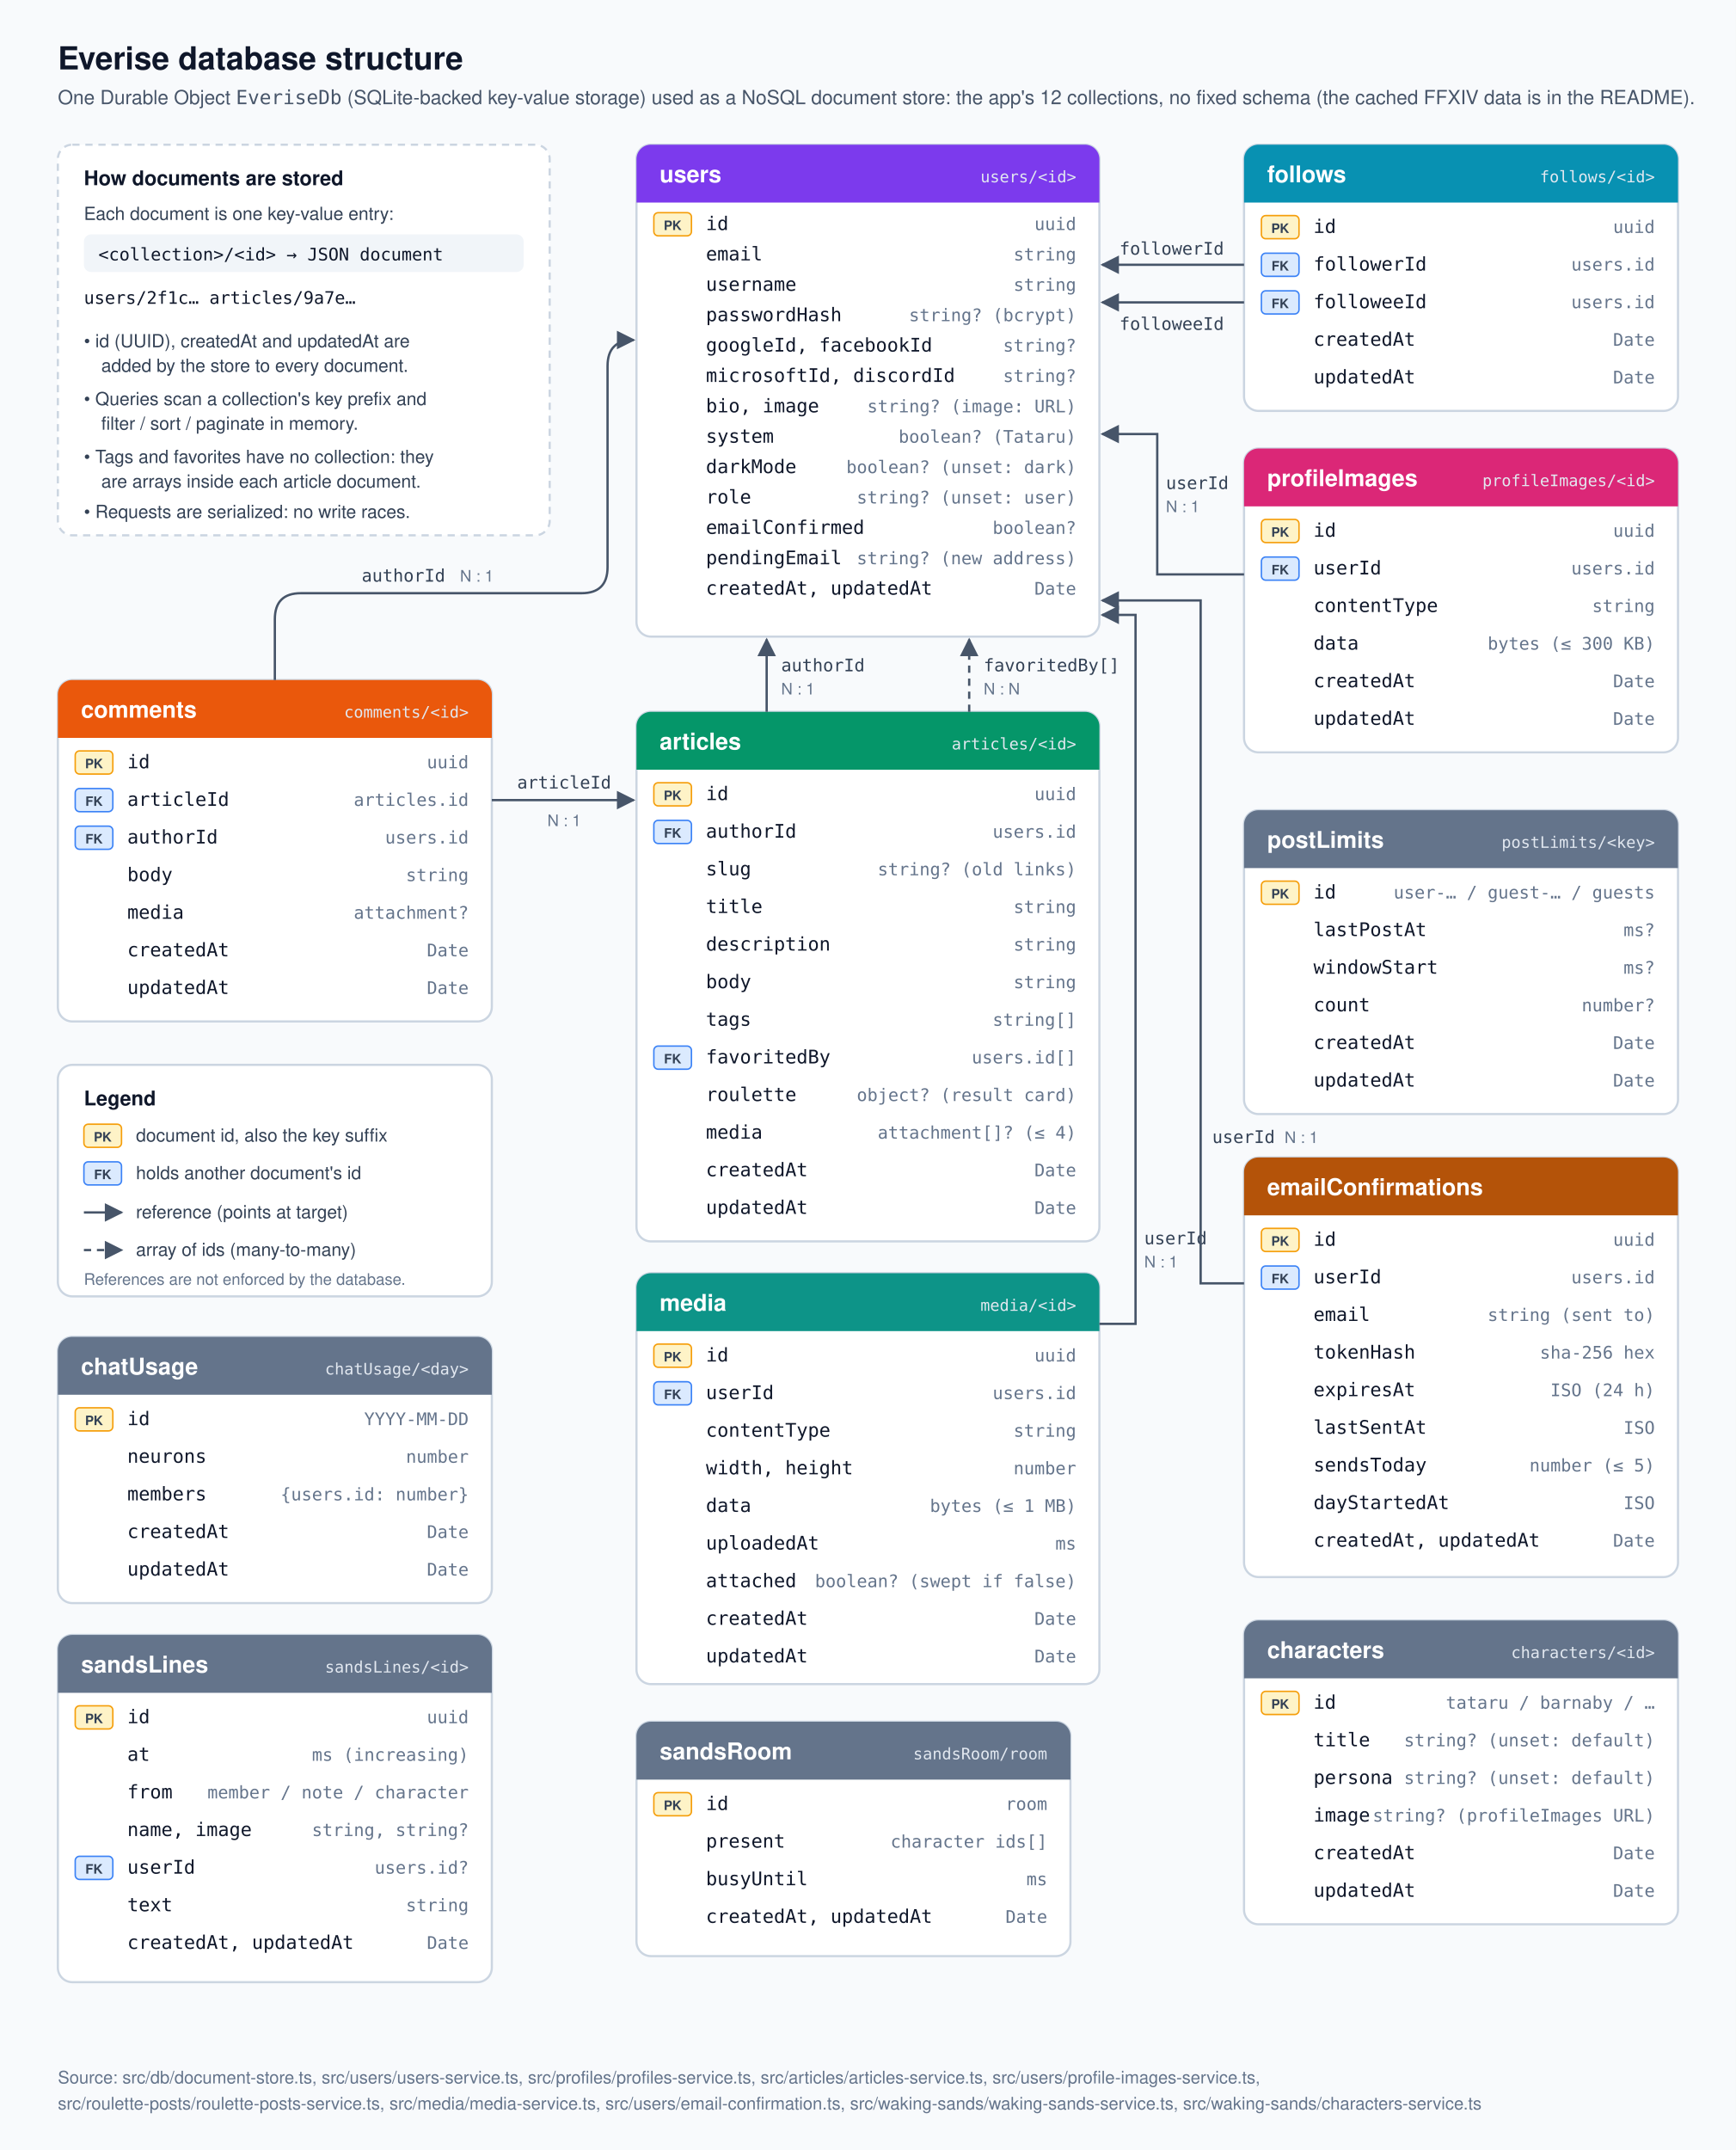
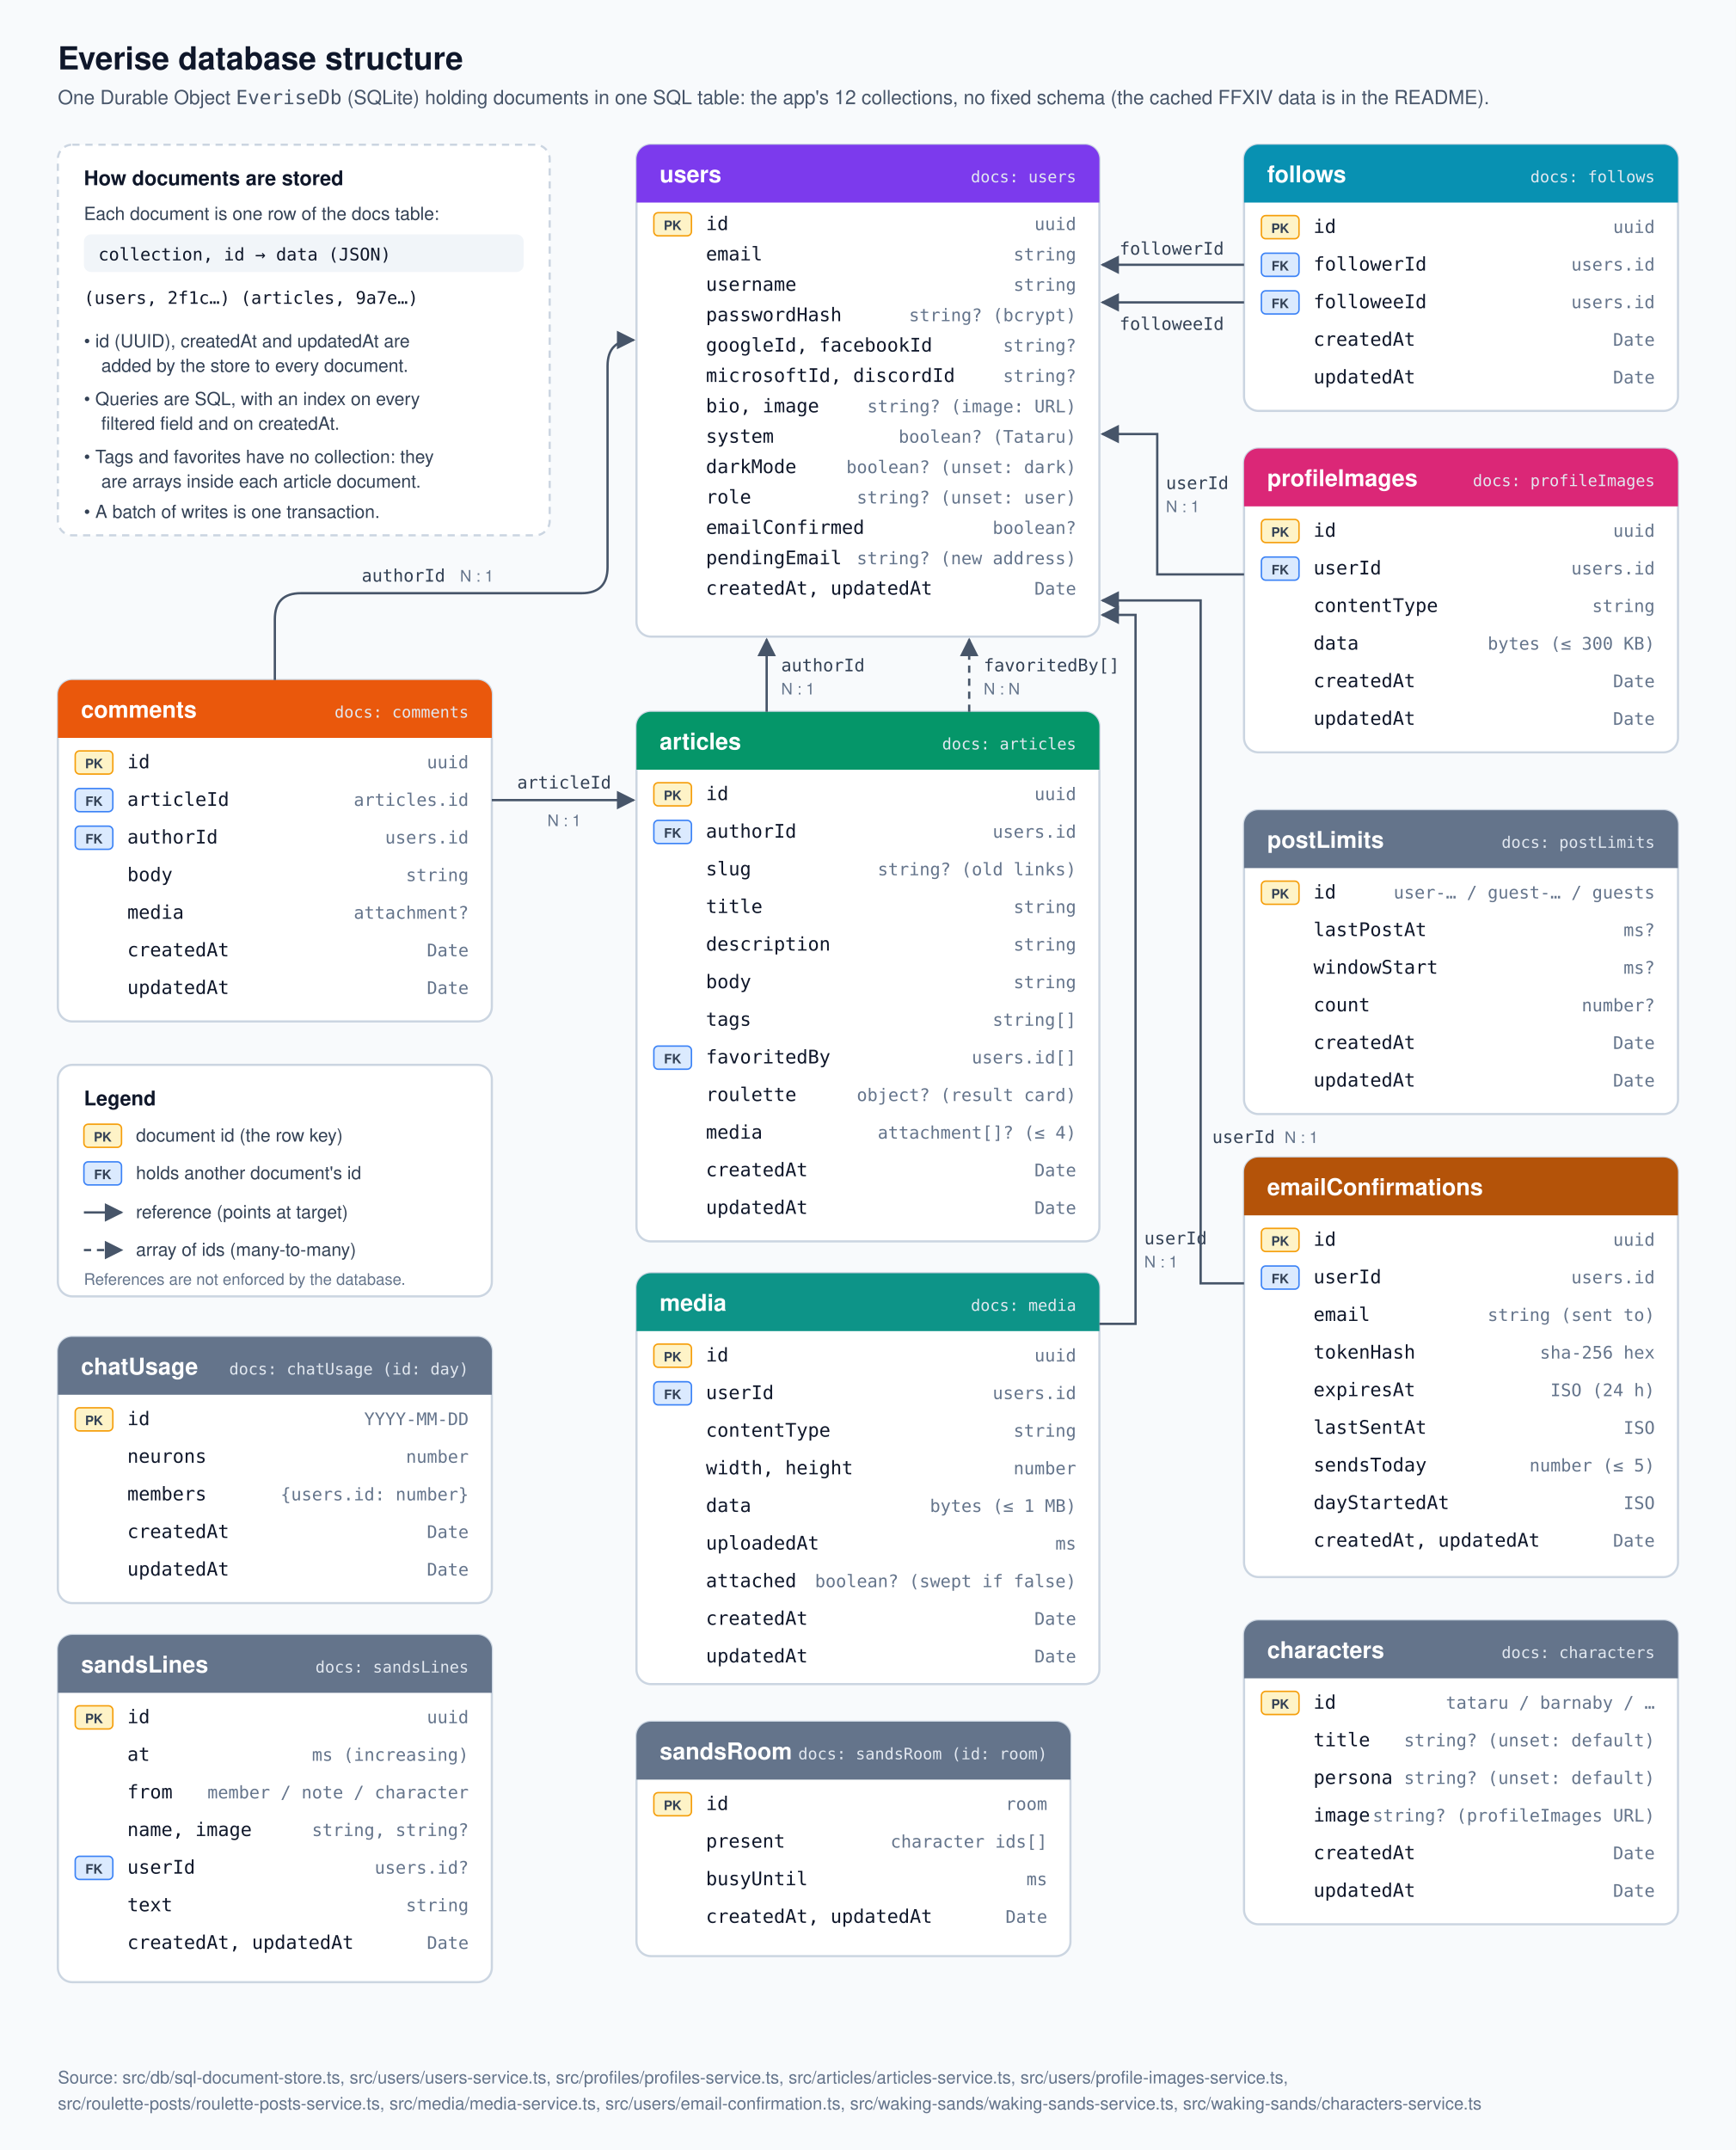
<svg xmlns="http://www.w3.org/2000/svg" width="1200" height="1486" viewBox="0 0 1200 1486" font-family="Segoe UI, Helvetica, Arial, sans-serif">
  <defs>
    <marker id="arrow" viewBox="0 0 10 10" refX="9" refY="5" markerWidth="8" markerHeight="8" orient="auto-start-reverse">
      <path d="M0,0 L10,5 L0,10 z" fill="#475569" />
    </marker>
    <style>
      .box { fill: #ffffff; stroke: #cbd5e1; stroke-width: 1.5; }
      .title { font-size: 16px; font-weight: 700; fill: #ffffff; }
      .key { font-size: 11px; fill: #e2e8f0; font-family: Consolas, Menlo, monospace; }
      .field { font-size: 13px; fill: #0f172a; font-family: Consolas, Menlo, monospace; }
      .type { font-size: 12px; fill: #64748b; font-family: Consolas, Menlo, monospace; }
      .pk { fill: #fef3c7; stroke: #f59e0b; }
      .fk { fill: #dbeafe; stroke: #3b82f6; }
      .badge { font-size: 9px; font-weight: 700; fill: #334155; }
      .rel { fill: none; stroke: #475569; stroke-width: 1.6; }
      .rel-label { font-size: 12px; fill: #334155; font-family: Consolas, Menlo, monospace; }
      .card { font-size: 11px; fill: #64748b; }
      .note-title { font-size: 14px; font-weight: 700; fill: #0f172a; }
      .note { font-size: 12.5px; fill: #334155; }
      .mono { font-family: Consolas, Menlo, monospace; font-size: 12px; fill: #0f172a; }
    </style>
  </defs>
  <rect width="1200" height="1486" fill="#f8fafc" />
  <text x="40" y="48" font-size="22" font-weight="700" fill="#0f172a">Everise database structure</text>
-   <text x="40" y="72" font-size="13.5" fill="#475569">One Durable Object <tspan font-family="Consolas, Menlo, monospace">EveriseDb</tspan> (SQLite-backed key-value storage) used as a NoSQL document store: the app's 12 collections, no fixed schema (the cached FFXIV data is in the README).</text>
+   <text x="40" y="72" font-size="13.5" fill="#475569">One Durable Object <tspan font-family="Consolas, Menlo, monospace">EveriseDb</tspan> (SQLite) holding documents in one SQL table: the app's 12 collections, no fixed schema (the cached FFXIV data is in the README).</text>
  <rect x="40" y="100" width="340" height="270" rx="10" fill="#ffffff" stroke="#cbd5e1" stroke-width="1.5" stroke-dasharray="5 4" />
  <text x="58" y="128" class="note-title">How documents are stored</text>
-   <text x="58" y="152" class="note">Each document is one key-value entry:</text>
+   <text x="58" y="152" class="note">Each document is one row of the docs table:</text>
  <rect x="58" y="162" width="304" height="26" rx="5" fill="#f1f5f9" />
-   <text x="68" y="180" class="mono">&lt;collection&gt;/&lt;id&gt;  →  JSON document</text>
-   <text x="58" y="210" class="mono" fill="#475569">users/2f1c…    articles/9a7e…</text>
+   <text x="68" y="180" class="mono">collection, id  →  data (JSON)</text>
+   <text x="58" y="210" class="mono" fill="#475569">(users, 2f1c…)  (articles, 9a7e…)</text>
  <text x="58" y="240" class="note">• id (UUID), createdAt and updatedAt are</text>
  <text x="70" y="257" class="note">added by the store to every document.</text>
-   <text x="58" y="280" class="note">• Queries scan a collection's key prefix and</text>
-   <text x="70" y="297" class="note">filter / sort / paginate in memory.</text>
+   <text x="58" y="280" class="note">• Queries are SQL, with an index on every</text>
+   <text x="70" y="297" class="note">filtered field and on createdAt.</text>
  <text x="58" y="320" class="note">• Tags and favorites have no collection: they</text>
  <text x="70" y="337" class="note">are arrays inside each article document.</text>
-   <text x="58" y="358" class="note">• Requests are serialized: no write races.</text>
+   <text x="58" y="358" class="note">• A batch of writes is one transaction.</text>
  <g>
    <rect x="440" y="100" width="320" height="340" rx="10" class="box" />
    <path d="M450,100 h300 a10,10 0 0 1 10,10 v30 h-320 v-30 a10,10 0 0 1 10,-10 z" fill="#7c3aed" />
    <text x="456" y="126" class="title">users</text>
-     <text x="744" y="126" class="key" text-anchor="end">users/&lt;id&gt;</text>
+     <text x="744" y="126" class="key" text-anchor="end">docs: users</text>
    <rect x="452" y="147" width="26" height="16" rx="3" class="pk" />
    <text x="465" y="159" class="badge" text-anchor="middle">PK</text>
    <text x="488" y="159" class="field">id</text>
    <text x="744" y="159" class="type" text-anchor="end">uuid</text>
    <text x="488" y="180" class="field">email</text>
    <text x="744" y="180" class="type" text-anchor="end">string</text>
    <text x="488" y="201" class="field">username</text>
    <text x="744" y="201" class="type" text-anchor="end">string</text>
    <text x="488" y="222" class="field">passwordHash</text>
    <text x="744" y="222" class="type" text-anchor="end">string? (bcrypt)</text>
    <text x="488" y="243" class="field">googleId, facebookId</text>
    <text x="744" y="243" class="type" text-anchor="end">string?</text>
    <text x="488" y="264" class="field">microsoftId, discordId</text>
    <text x="744" y="264" class="type" text-anchor="end">string?</text>
    <text x="488" y="285" class="field">bio, image</text>
    <text x="744" y="285" class="type" text-anchor="end">string? (image: URL)</text>
    <text x="488" y="306" class="field">system</text>
    <text x="744" y="306" class="type" text-anchor="end">boolean? (Tataru)</text>
    <text x="488" y="327" class="field">darkMode</text>
    <text x="744" y="327" class="type" text-anchor="end">boolean? (unset: dark)</text>
    <text x="488" y="348" class="field">role</text>
    <text x="744" y="348" class="type" text-anchor="end">string? (unset: user)</text>
    <text x="488" y="369" class="field">emailConfirmed</text>
    <text x="744" y="369" class="type" text-anchor="end">boolean?</text>
    <text x="488" y="390" class="field">pendingEmail</text>
    <text x="744" y="390" class="type" text-anchor="end">string? (new address)</text>
    <text x="488" y="411" class="field">createdAt, updatedAt</text>
    <text x="744" y="411" class="type" text-anchor="end">Date</text>
  </g>
  <g>
    <rect x="860" y="100" width="300" height="184" rx="10" class="box" />
    <path d="M870,100 h280 a10,10 0 0 1 10,10 v30 h-300 v-30 a10,10 0 0 1 10,-10 z" fill="#0891b2" />
    <text x="876" y="126" class="title">follows</text>
-     <text x="1144" y="126" class="key" text-anchor="end">follows/&lt;id&gt;</text>
+     <text x="1144" y="126" class="key" text-anchor="end">docs: follows</text>
    <rect x="872" y="149" width="26" height="16" rx="3" class="pk" />
    <text x="885" y="161" class="badge" text-anchor="middle">PK</text>
    <text x="908" y="161" class="field">id</text>
    <text x="1144" y="161" class="type" text-anchor="end">uuid</text>
    <rect x="872" y="175" width="26" height="16" rx="3" class="fk" />
    <text x="885" y="187" class="badge" text-anchor="middle">FK</text>
    <text x="908" y="187" class="field">followerId</text>
    <text x="1144" y="187" class="type" text-anchor="end">users.id</text>
    <rect x="872" y="201" width="26" height="16" rx="3" class="fk" />
    <text x="885" y="213" class="badge" text-anchor="middle">FK</text>
    <text x="908" y="213" class="field">followeeId</text>
    <text x="1144" y="213" class="type" text-anchor="end">users.id</text>
    <text x="908" y="239" class="field">createdAt</text>
    <text x="1144" y="239" class="type" text-anchor="end">Date</text>
    <text x="908" y="265" class="field">updatedAt</text>
    <text x="1144" y="265" class="type" text-anchor="end">Date</text>
  </g>
  <g transform="translate(0 52)">
    <rect x="440" y="440" width="320" height="366" rx="10" class="box" />
    <path d="M450,440 h300 a10,10 0 0 1 10,10 v30 h-320 v-30 a10,10 0 0 1 10,-10 z" fill="#059669" />
    <text x="456" y="466" class="title">articles</text>
-     <text x="744" y="466" class="key" text-anchor="end">articles/&lt;id&gt;</text>
+     <text x="744" y="466" class="key" text-anchor="end">docs: articles</text>
    <rect x="452" y="489" width="26" height="16" rx="3" class="pk" />
    <text x="465" y="501" class="badge" text-anchor="middle">PK</text>
    <text x="488" y="501" class="field">id</text>
    <text x="744" y="501" class="type" text-anchor="end">uuid</text>
    <rect x="452" y="515" width="26" height="16" rx="3" class="fk" />
    <text x="465" y="527" class="badge" text-anchor="middle">FK</text>
    <text x="488" y="527" class="field">authorId</text>
    <text x="744" y="527" class="type" text-anchor="end">users.id</text>
    <text x="488" y="553" class="field">slug</text>
    <text x="744" y="553" class="type" text-anchor="end">string? (old links)</text>
    <text x="488" y="579" class="field">title</text>
    <text x="744" y="579" class="type" text-anchor="end">string</text>
    <text x="488" y="605" class="field">description</text>
    <text x="744" y="605" class="type" text-anchor="end">string</text>
    <text x="488" y="631" class="field">body</text>
    <text x="744" y="631" class="type" text-anchor="end">string</text>
    <text x="488" y="657" class="field">tags</text>
    <text x="744" y="657" class="type" text-anchor="end">string[]</text>
    <rect x="452" y="671" width="26" height="16" rx="3" class="fk" />
    <text x="465" y="683" class="badge" text-anchor="middle">FK</text>
    <text x="488" y="683" class="field">favoritedBy</text>
    <text x="744" y="683" class="type" text-anchor="end">users.id[]</text>
    <text x="488" y="709" class="field">roulette</text>
    <text x="744" y="709" class="type" text-anchor="end">object? (result card)</text>
    <text x="488" y="735" class="field">media</text>
    <text x="744" y="735" class="type" text-anchor="end">attachment[]? (≤ 4)</text>
    <text x="488" y="761" class="field">createdAt</text>
    <text x="744" y="761" class="type" text-anchor="end">Date</text>
    <text x="488" y="787" class="field">updatedAt</text>
    <text x="744" y="787" class="type" text-anchor="end">Date</text>
  </g>
  <g>
    <rect x="40" y="470" width="300" height="236" rx="10" class="box" />
    <path d="M50,470 h280 a10,10 0 0 1 10,10 v30 h-300 v-30 a10,10 0 0 1 10,-10 z" fill="#ea580c" />
    <text x="56" y="496" class="title">comments</text>
-     <text x="324" y="496" class="key" text-anchor="end">comments/&lt;id&gt;</text>
+     <text x="324" y="496" class="key" text-anchor="end">docs: comments</text>
    <rect x="52" y="519" width="26" height="16" rx="3" class="pk" />
    <text x="65" y="531" class="badge" text-anchor="middle">PK</text>
    <text x="88" y="531" class="field">id</text>
    <text x="324" y="531" class="type" text-anchor="end">uuid</text>
    <rect x="52" y="545" width="26" height="16" rx="3" class="fk" />
    <text x="65" y="557" class="badge" text-anchor="middle">FK</text>
    <text x="88" y="557" class="field">articleId</text>
    <text x="324" y="557" class="type" text-anchor="end">articles.id</text>
    <rect x="52" y="571" width="26" height="16" rx="3" class="fk" />
    <text x="65" y="583" class="badge" text-anchor="middle">FK</text>
    <text x="88" y="583" class="field">authorId</text>
    <text x="324" y="583" class="type" text-anchor="end">users.id</text>
    <text x="88" y="609" class="field">body</text>
    <text x="324" y="609" class="type" text-anchor="end">string</text>
    <text x="88" y="635" class="field">media</text>
    <text x="324" y="635" class="type" text-anchor="end">attachment?</text>
    <text x="88" y="661" class="field">createdAt</text>
    <text x="324" y="661" class="type" text-anchor="end">Date</text>
    <text x="88" y="687" class="field">updatedAt</text>
    <text x="324" y="687" class="type" text-anchor="end">Date</text>
  </g>
  <path d="M860,183 H762" class="rel" marker-end="url(#arrow)" />
  <text x="810" y="176" class="rel-label" text-anchor="middle">followerId</text>
  <path d="M860,209 H762" class="rel" marker-end="url(#arrow)" />
  <text x="810" y="228" class="rel-label" text-anchor="middle">followeeId</text>
  <path d="M530,492 V442" class="rel" marker-end="url(#arrow)" />
  <text x="540" y="464" class="rel-label">authorId</text>
  <text x="540" y="480" class="card">N : 1</text>
  <path d="M670,492 V442" class="rel" stroke-dasharray="5 4" marker-end="url(#arrow)" />
  <text x="680" y="464" class="rel-label">favoritedBy[]</text>
  <text x="680" y="480" class="card">N : N</text>
  <path d="M340,553 H438" class="rel" marker-end="url(#arrow)" />
  <text x="390" y="545" class="rel-label" text-anchor="middle">articleId</text>
  <text x="390" y="571" class="card" text-anchor="middle">N : 1</text>
  <path d="M190,470 V428 Q190,410 208,410 H402 Q420,410 420,392 V253 Q420,235 438,235" class="rel" marker-end="url(#arrow)" />
  <text x="250" y="402" class="rel-label">authorId</text>
  <text x="318" y="402" class="card">N : 1</text>
  <g>
    <rect x="860" y="310" width="300" height="210" rx="10" class="box" />
    <path d="M870,310 h280 a10,10 0 0 1 10,10 v30 h-300 v-30 a10,10 0 0 1 10,-10 z" fill="#db2777" />
    <text x="876" y="336" class="title">profileImages</text>
-     <text x="1144" y="336" class="key" text-anchor="end">profileImages/&lt;id&gt;</text>
+     <text x="1144" y="336" class="key" text-anchor="end">docs: profileImages</text>
    <rect x="872" y="359" width="26" height="16" rx="3" class="pk" />
    <text x="885" y="371" class="badge" text-anchor="middle">PK</text>
    <text x="908" y="371" class="field">id</text>
    <text x="1144" y="371" class="type" text-anchor="end">uuid</text>
    <rect x="872" y="385" width="26" height="16" rx="3" class="fk" />
    <text x="885" y="397" class="badge" text-anchor="middle">FK</text>
    <text x="908" y="397" class="field">userId</text>
    <text x="1144" y="397" class="type" text-anchor="end">users.id</text>
    <text x="908" y="423" class="field">contentType</text>
    <text x="1144" y="423" class="type" text-anchor="end">string</text>
    <text x="908" y="449" class="field">data</text>
    <text x="1144" y="449" class="type" text-anchor="end">bytes (≤ 300 KB)</text>
    <text x="908" y="475" class="field">createdAt</text>
    <text x="1144" y="475" class="type" text-anchor="end">Date</text>
    <text x="908" y="501" class="field">updatedAt</text>
    <text x="1144" y="501" class="type" text-anchor="end">Date</text>
  </g>
  <path d="M860,397 H800 V300 H762" class="rel" marker-end="url(#arrow)" />
  <text x="806" y="338" class="rel-label">userId</text>
  <text x="806" y="354" class="card">N : 1</text>
  <g>
    <rect x="860" y="560" width="300" height="210" rx="10" class="box" />
    <path d="M870,560 h280 a10,10 0 0 1 10,10 v30 h-300 v-30 a10,10 0 0 1 10,-10 z" fill="#64748b" />
    <text x="876" y="586" class="title">postLimits</text>
-     <text x="1144" y="586" class="key" text-anchor="end">postLimits/&lt;key&gt;</text>
+     <text x="1144" y="586" class="key" text-anchor="end">docs: postLimits</text>
    <rect x="872" y="609" width="26" height="16" rx="3" class="pk" />
    <text x="885" y="621" class="badge" text-anchor="middle">PK</text>
    <text x="908" y="621" class="field">id</text>
    <text x="1144" y="621" class="type" text-anchor="end">user-… / guest-… / guests</text>
    <text x="908" y="647" class="field">lastPostAt</text>
    <text x="1144" y="647" class="type" text-anchor="end">ms?</text>
    <text x="908" y="673" class="field">windowStart</text>
    <text x="1144" y="673" class="type" text-anchor="end">ms?</text>
    <text x="908" y="699" class="field">count</text>
    <text x="1144" y="699" class="type" text-anchor="end">number?</text>
    <text x="908" y="725" class="field">createdAt</text>
    <text x="1144" y="725" class="type" text-anchor="end">Date</text>
    <text x="908" y="751" class="field">updatedAt</text>
    <text x="1144" y="751" class="type" text-anchor="end">Date</text>
  </g>
  <g>
    <rect x="440" y="880" width="320" height="284" rx="10" class="box" />
    <path d="M450,880 h300 a10,10 0 0 1 10,10 v30 h-320 v-30 a10,10 0 0 1 10,-10 z" fill="#0d9488" />
    <text x="456" y="906" class="title">media</text>
-     <text x="744" y="906" class="key" text-anchor="end">media/&lt;id&gt;</text>
+     <text x="744" y="906" class="key" text-anchor="end">docs: media</text>
    <rect x="452" y="929" width="26" height="16" rx="3" class="pk" />
    <text x="465" y="941" class="badge" text-anchor="middle">PK</text>
    <text x="488" y="941" class="field">id</text>
    <text x="744" y="941" class="type" text-anchor="end">uuid</text>
    <rect x="452" y="955" width="26" height="16" rx="3" class="fk" />
    <text x="465" y="967" class="badge" text-anchor="middle">FK</text>
    <text x="488" y="967" class="field">userId</text>
    <text x="744" y="967" class="type" text-anchor="end">users.id</text>
    <text x="488" y="993" class="field">contentType</text>
    <text x="744" y="993" class="type" text-anchor="end">string</text>
    <text x="488" y="1019" class="field">width, height</text>
    <text x="744" y="1019" class="type" text-anchor="end">number</text>
    <text x="488" y="1045" class="field">data</text>
    <text x="744" y="1045" class="type" text-anchor="end">bytes (≤ 1 MB)</text>
    <text x="488" y="1071" class="field">uploadedAt</text>
    <text x="744" y="1071" class="type" text-anchor="end">ms</text>
    <text x="488" y="1097" class="field">attached</text>
    <text x="744" y="1097" class="type" text-anchor="end">boolean? (swept if false)</text>
    <text x="488" y="1123" class="field">createdAt</text>
    <text x="744" y="1123" class="type" text-anchor="end">Date</text>
    <text x="488" y="1149" class="field">updatedAt</text>
    <text x="744" y="1149" class="type" text-anchor="end">Date</text>
  </g>
  <path d="M760,915 H785 V425 H762" class="rel" marker-end="url(#arrow)" />
  <text x="791" y="860" class="rel-label">userId</text>
  <text x="791" y="876" class="card">N : 1</text>
  <g>
    <rect x="860" y="800" width="300" height="290" rx="10" class="box" />
    <path d="M870,800 h280 a10,10 0 0 1 10,10 v30 h-300 v-30 a10,10 0 0 1 10,-10 z" fill="#b45309" />
    <text x="876" y="826" class="title">emailConfirmations</text>
    <rect x="872" y="849" width="26" height="16" rx="3" class="pk" />
    <text x="885" y="861" class="badge" text-anchor="middle">PK</text>
    <text x="908" y="861" class="field">id</text>
    <text x="1144" y="861" class="type" text-anchor="end">uuid</text>
    <rect x="872" y="875" width="26" height="16" rx="3" class="fk" />
    <text x="885" y="887" class="badge" text-anchor="middle">FK</text>
    <text x="908" y="887" class="field">userId</text>
    <text x="1144" y="887" class="type" text-anchor="end">users.id</text>
    <text x="908" y="913" class="field">email</text>
    <text x="1144" y="913" class="type" text-anchor="end">string (sent to)</text>
    <text x="908" y="939" class="field">tokenHash</text>
    <text x="1144" y="939" class="type" text-anchor="end">sha-256 hex</text>
    <text x="908" y="965" class="field">expiresAt</text>
    <text x="1144" y="965" class="type" text-anchor="end">ISO (24 h)</text>
    <text x="908" y="991" class="field">lastSentAt</text>
    <text x="1144" y="991" class="type" text-anchor="end">ISO</text>
    <text x="908" y="1017" class="field">sendsToday</text>
    <text x="1144" y="1017" class="type" text-anchor="end">number (≤ 5)</text>
    <text x="908" y="1043" class="field">dayStartedAt</text>
    <text x="1144" y="1043" class="type" text-anchor="end">ISO</text>
    <text x="908" y="1069" class="field">createdAt, updatedAt</text>
    <text x="1144" y="1069" class="type" text-anchor="end">Date</text>
  </g>
  <path d="M860,887 H830 V415 H762" class="rel" marker-end="url(#arrow)" />
  <text x="838" y="790" class="rel-label">userId</text>
  <text x="888" y="790" class="card">N : 1</text>
  <g>
    <rect x="40" y="924" width="300" height="184" rx="10" class="box" />
    <path d="M50,924 h280 a10,10 0 0 1 10,10 v30 h-300 v-30 a10,10 0 0 1 10,-10 z" fill="#64748b" />
    <text x="56" y="950" class="title">chatUsage</text>
-     <text x="324" y="950" class="key" text-anchor="end">chatUsage/&lt;day&gt;</text>
+     <text x="324" y="950" class="key" text-anchor="end">docs: chatUsage (id: day)</text>
    <rect x="52" y="973" width="26" height="16" rx="3" class="pk" />
    <text x="65" y="985" class="badge" text-anchor="middle">PK</text>
    <text x="88" y="985" class="field">id</text>
    <text x="324" y="985" class="type" text-anchor="end">YYYY-MM-DD</text>
    <text x="88" y="1011" class="field">neurons</text>
    <text x="324" y="1011" class="type" text-anchor="end">number</text>
    <text x="88" y="1037" class="field">members</text>
    <text x="324" y="1037" class="type" text-anchor="end">{users.id: number}</text>
    <text x="88" y="1063" class="field">createdAt</text>
    <text x="324" y="1063" class="type" text-anchor="end">Date</text>
    <text x="88" y="1089" class="field">updatedAt</text>
    <text x="324" y="1089" class="type" text-anchor="end">Date</text>
  </g>
  <g>
    <rect x="860" y="1120" width="300" height="210" rx="10" class="box" />
    <path d="M870,1120 h280 a10,10 0 0 1 10,10 v30 h-300 v-30 a10,10 0 0 1 10,-10 z" fill="#64748b" />
    <text x="876" y="1146" class="title">characters</text>
-     <text x="1144" y="1146" class="key" text-anchor="end">characters/&lt;id&gt;</text>
+     <text x="1144" y="1146" class="key" text-anchor="end">docs: characters</text>
    <rect x="872" y="1169" width="26" height="16" rx="3" class="pk" />
    <text x="885" y="1181" class="badge" text-anchor="middle">PK</text>
    <text x="908" y="1181" class="field">id</text>
    <text x="1144" y="1181" class="type" text-anchor="end">tataru / barnaby / …</text>
    <text x="908" y="1207" class="field">title</text>
    <text x="1144" y="1207" class="type" text-anchor="end">string? (unset: default)</text>
    <text x="908" y="1233" class="field">persona</text>
    <text x="1144" y="1233" class="type" text-anchor="end">string? (unset: default)</text>
    <text x="908" y="1259" class="field">image</text>
    <text x="1144" y="1259" class="type" text-anchor="end">string? (profileImages URL)</text>
    <text x="908" y="1285" class="field">createdAt</text>
    <text x="1144" y="1285" class="type" text-anchor="end">Date</text>
    <text x="908" y="1311" class="field">updatedAt</text>
    <text x="1144" y="1311" class="type" text-anchor="end">Date</text>
  </g>
  <g>
    <rect x="40" y="1130" width="300" height="240" rx="10" class="box" />
    <path d="M50,1130 h280 a10,10 0 0 1 10,10 v30 h-300 v-30 a10,10 0 0 1 10,-10 z" fill="#64748b" />
    <text x="56" y="1156" class="title">sandsLines</text>
-     <text x="324" y="1156" class="key" text-anchor="end">sandsLines/&lt;id&gt;</text>
+     <text x="324" y="1156" class="key" text-anchor="end">docs: sandsLines</text>
    <rect x="52" y="1179" width="26" height="16" rx="3" class="pk" />
    <text x="65" y="1191" class="badge" text-anchor="middle">PK</text>
    <text x="88" y="1191" class="field">id</text>
    <text x="324" y="1191" class="type" text-anchor="end">uuid</text>
    <text x="88" y="1217" class="field">at</text>
    <text x="324" y="1217" class="type" text-anchor="end">ms (increasing)</text>
    <text x="88" y="1243" class="field">from</text>
    <text x="324" y="1243" class="type" text-anchor="end">member / note / character</text>
    <text x="88" y="1269" class="field">name, image</text>
    <text x="324" y="1269" class="type" text-anchor="end">string, string?</text>
    <rect x="52" y="1283" width="26" height="16" rx="3" class="fk" />
    <text x="65" y="1295" class="badge" text-anchor="middle">FK</text>
    <text x="88" y="1295" class="field">userId</text>
    <text x="324" y="1295" class="type" text-anchor="end">users.id?</text>
    <text x="88" y="1321" class="field">text</text>
    <text x="324" y="1321" class="type" text-anchor="end">string</text>
    <text x="88" y="1347" class="field">createdAt, updatedAt</text>
    <text x="324" y="1347" class="type" text-anchor="end">Date</text>
  </g>
  <g>
    <rect x="440" y="1190" width="300" height="162" rx="10" class="box" />
    <path d="M450,1190 h280 a10,10 0 0 1 10,10 v30 h-300 v-30 a10,10 0 0 1 10,-10 z" fill="#64748b" />
    <text x="456" y="1216" class="title">sandsRoom</text>
-     <text x="724" y="1216" class="key" text-anchor="end">sandsRoom/room</text>
+     <text x="724" y="1216" class="key" text-anchor="end">docs: sandsRoom (id: room)</text>
    <rect x="452" y="1239" width="26" height="16" rx="3" class="pk" />
    <text x="465" y="1251" class="badge" text-anchor="middle">PK</text>
    <text x="488" y="1251" class="field">id</text>
    <text x="724" y="1251" class="type" text-anchor="end">room</text>
    <text x="488" y="1277" class="field">present</text>
    <text x="724" y="1277" class="type" text-anchor="end">character ids[]</text>
    <text x="488" y="1303" class="field">busyUntil</text>
    <text x="724" y="1303" class="type" text-anchor="end">ms</text>
    <text x="488" y="1329" class="field">createdAt, updatedAt</text>
    <text x="724" y="1329" class="type" text-anchor="end">Date</text>
  </g>
  <g transform="translate(0 26)">
    <rect x="40" y="710" width="300" height="160" rx="10" fill="#ffffff" stroke="#cbd5e1" stroke-width="1.5" />
    <text x="58" y="738" class="note-title">Legend</text>
    <rect x="58" y="751" width="26" height="16" rx="3" class="pk" />
    <text x="71" y="763" class="badge" text-anchor="middle">PK</text>
-     <text x="94" y="763" class="note">document id, also the key suffix</text>
+     <text x="94" y="763" class="note">document id (the row key)</text>
    <rect x="58" y="777" width="26" height="16" rx="3" class="fk" />
    <text x="71" y="789" class="badge" text-anchor="middle">FK</text>
    <text x="94" y="789" class="note">holds another document's id</text>
    <path d="M58,812 H84" class="rel" marker-end="url(#arrow)" />
    <text x="94" y="816" class="note">reference (points at target)</text>
    <path d="M58,838 H84" class="rel" stroke-dasharray="5 4" marker-end="url(#arrow)" />
    <text x="94" y="842" class="note">array of ids (many-to-many)</text>
    <text x="58" y="862" class="card">References are not enforced by the database.</text>
  </g>
-   <text x="40" y="1440" font-size="12" fill="#64748b">Source: src/db/document-store.ts, src/users/users-service.ts, src/profiles/profiles-service.ts, src/articles/articles-service.ts, src/users/profile-images-service.ts,</text>
+   <text x="40" y="1440" font-size="12" fill="#64748b">Source: src/db/sql-document-store.ts, src/users/users-service.ts, src/profiles/profiles-service.ts, src/articles/articles-service.ts, src/users/profile-images-service.ts,</text>
  <text x="40" y="1458" font-size="12" fill="#64748b">src/roulette-posts/roulette-posts-service.ts, src/media/media-service.ts, src/users/email-confirmation.ts, src/waking-sands/waking-sands-service.ts, src/waking-sands/characters-service.ts</text>
</svg>
